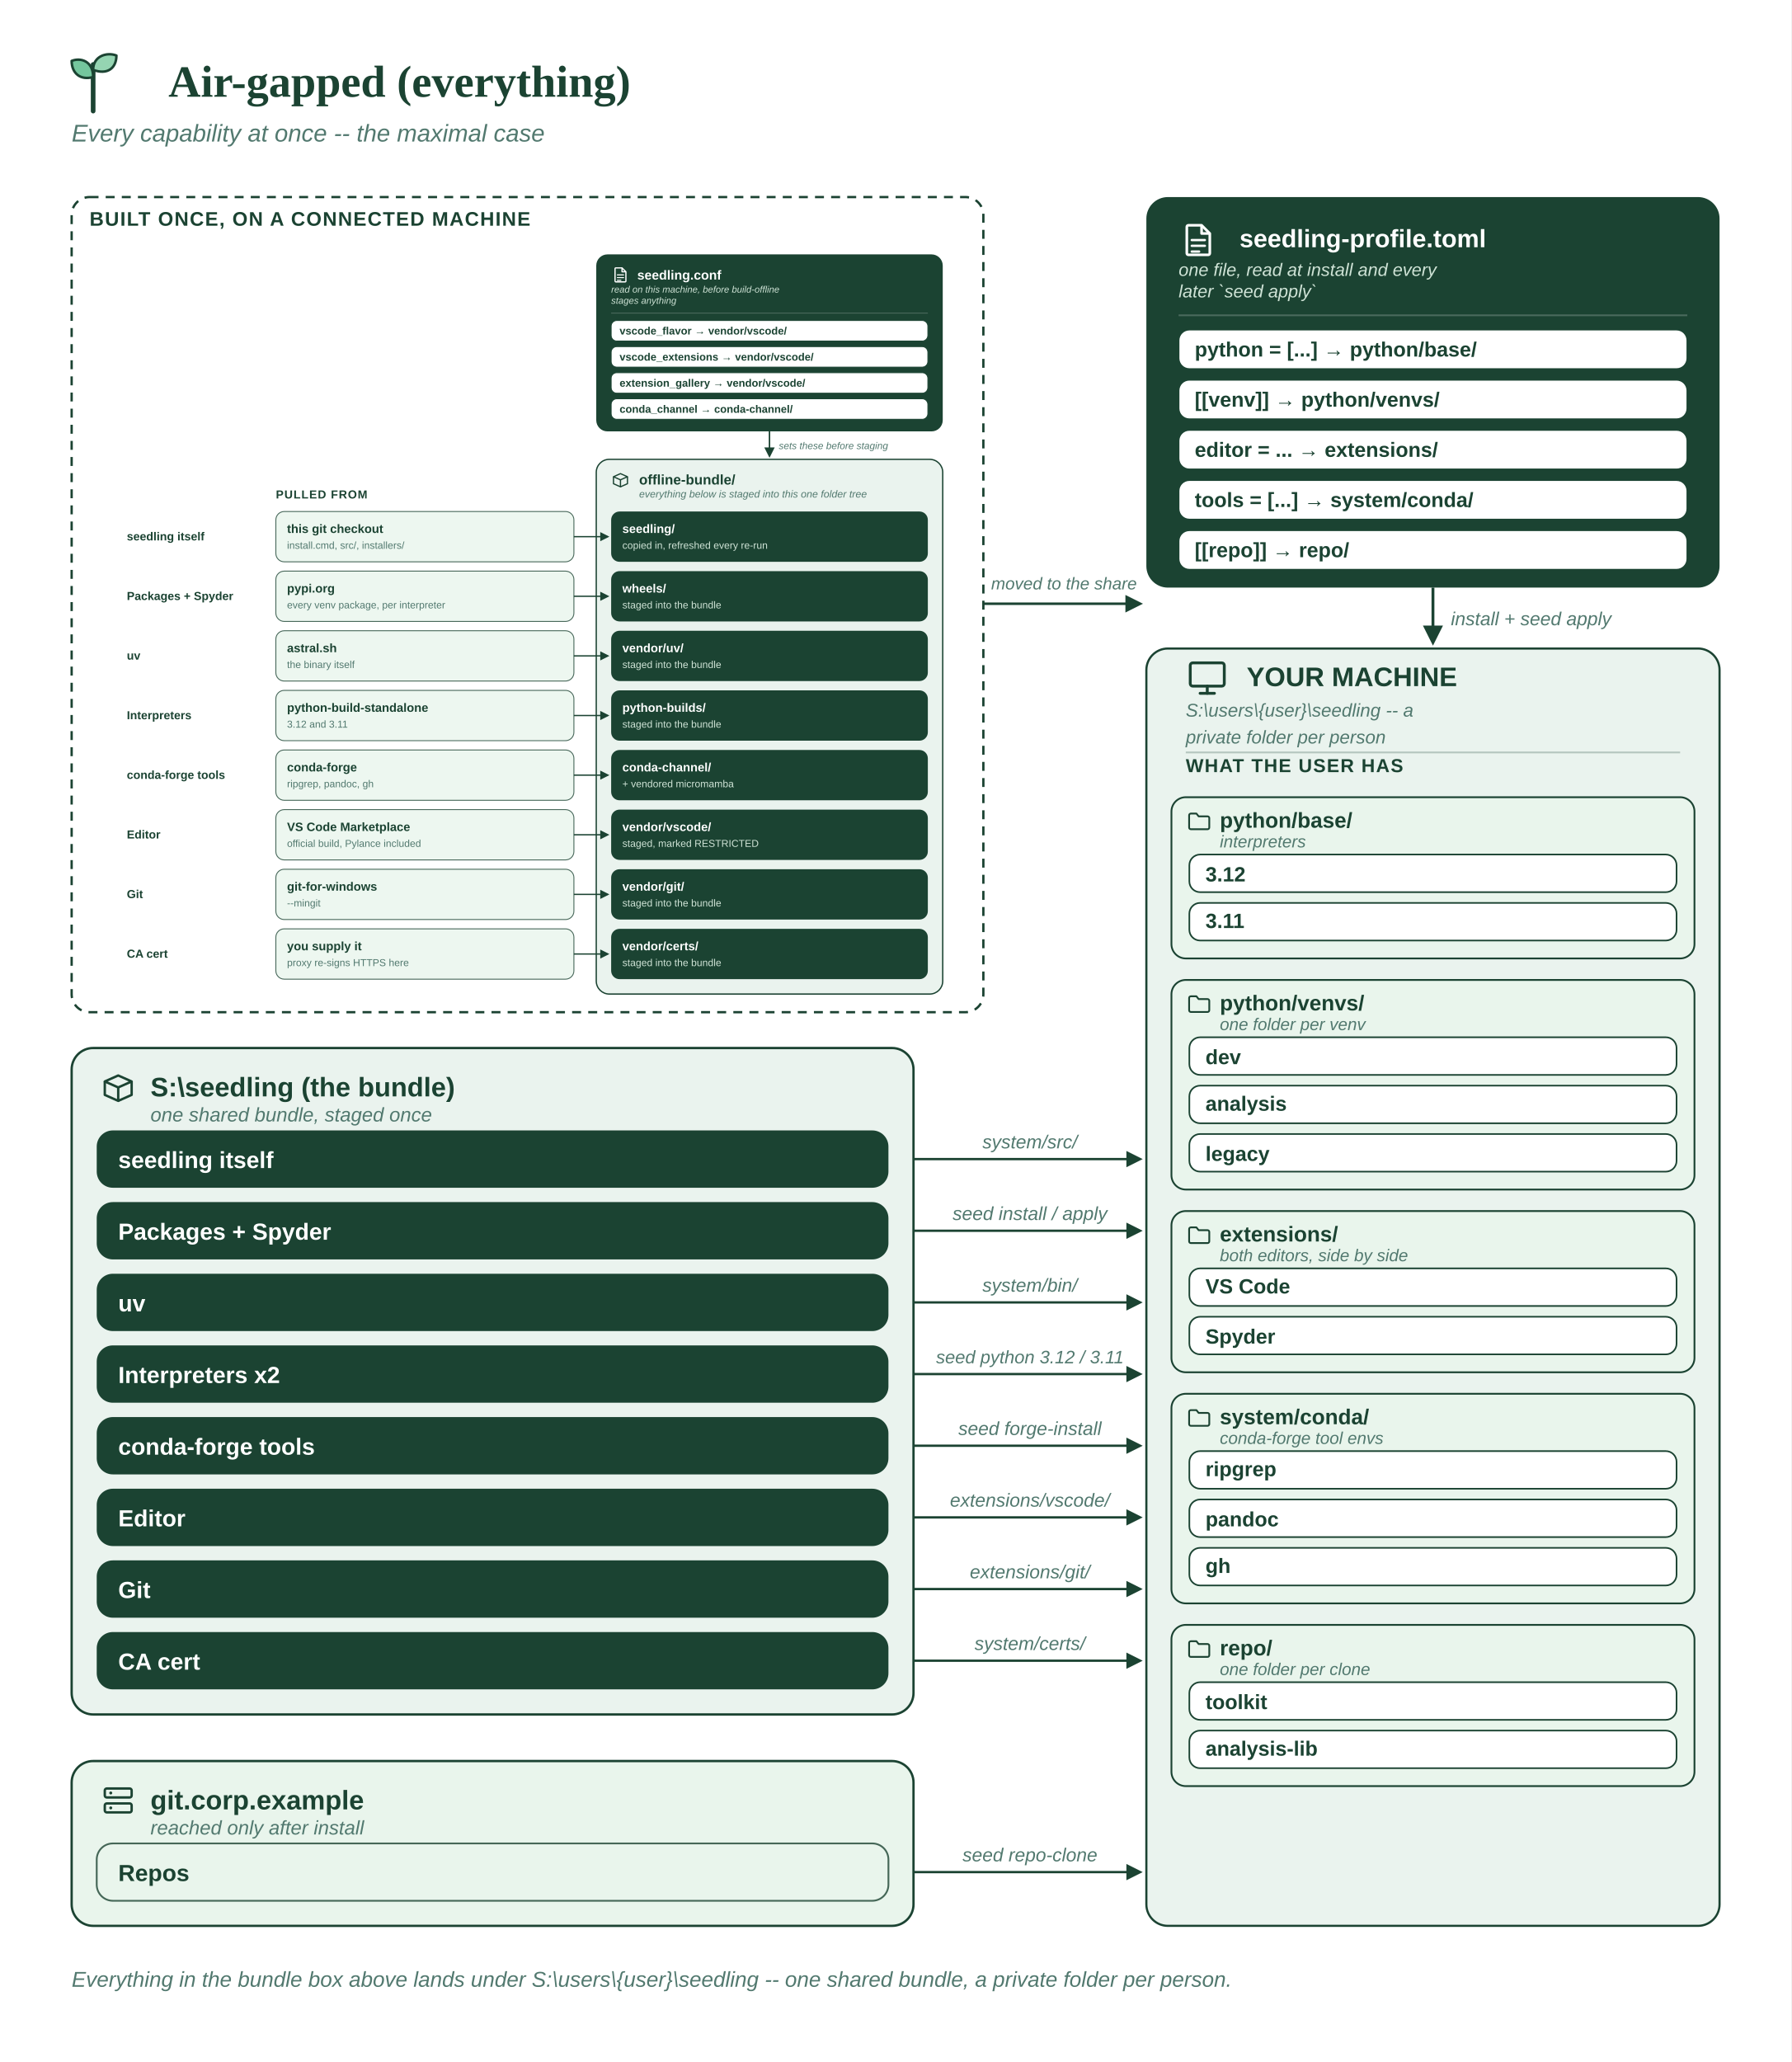
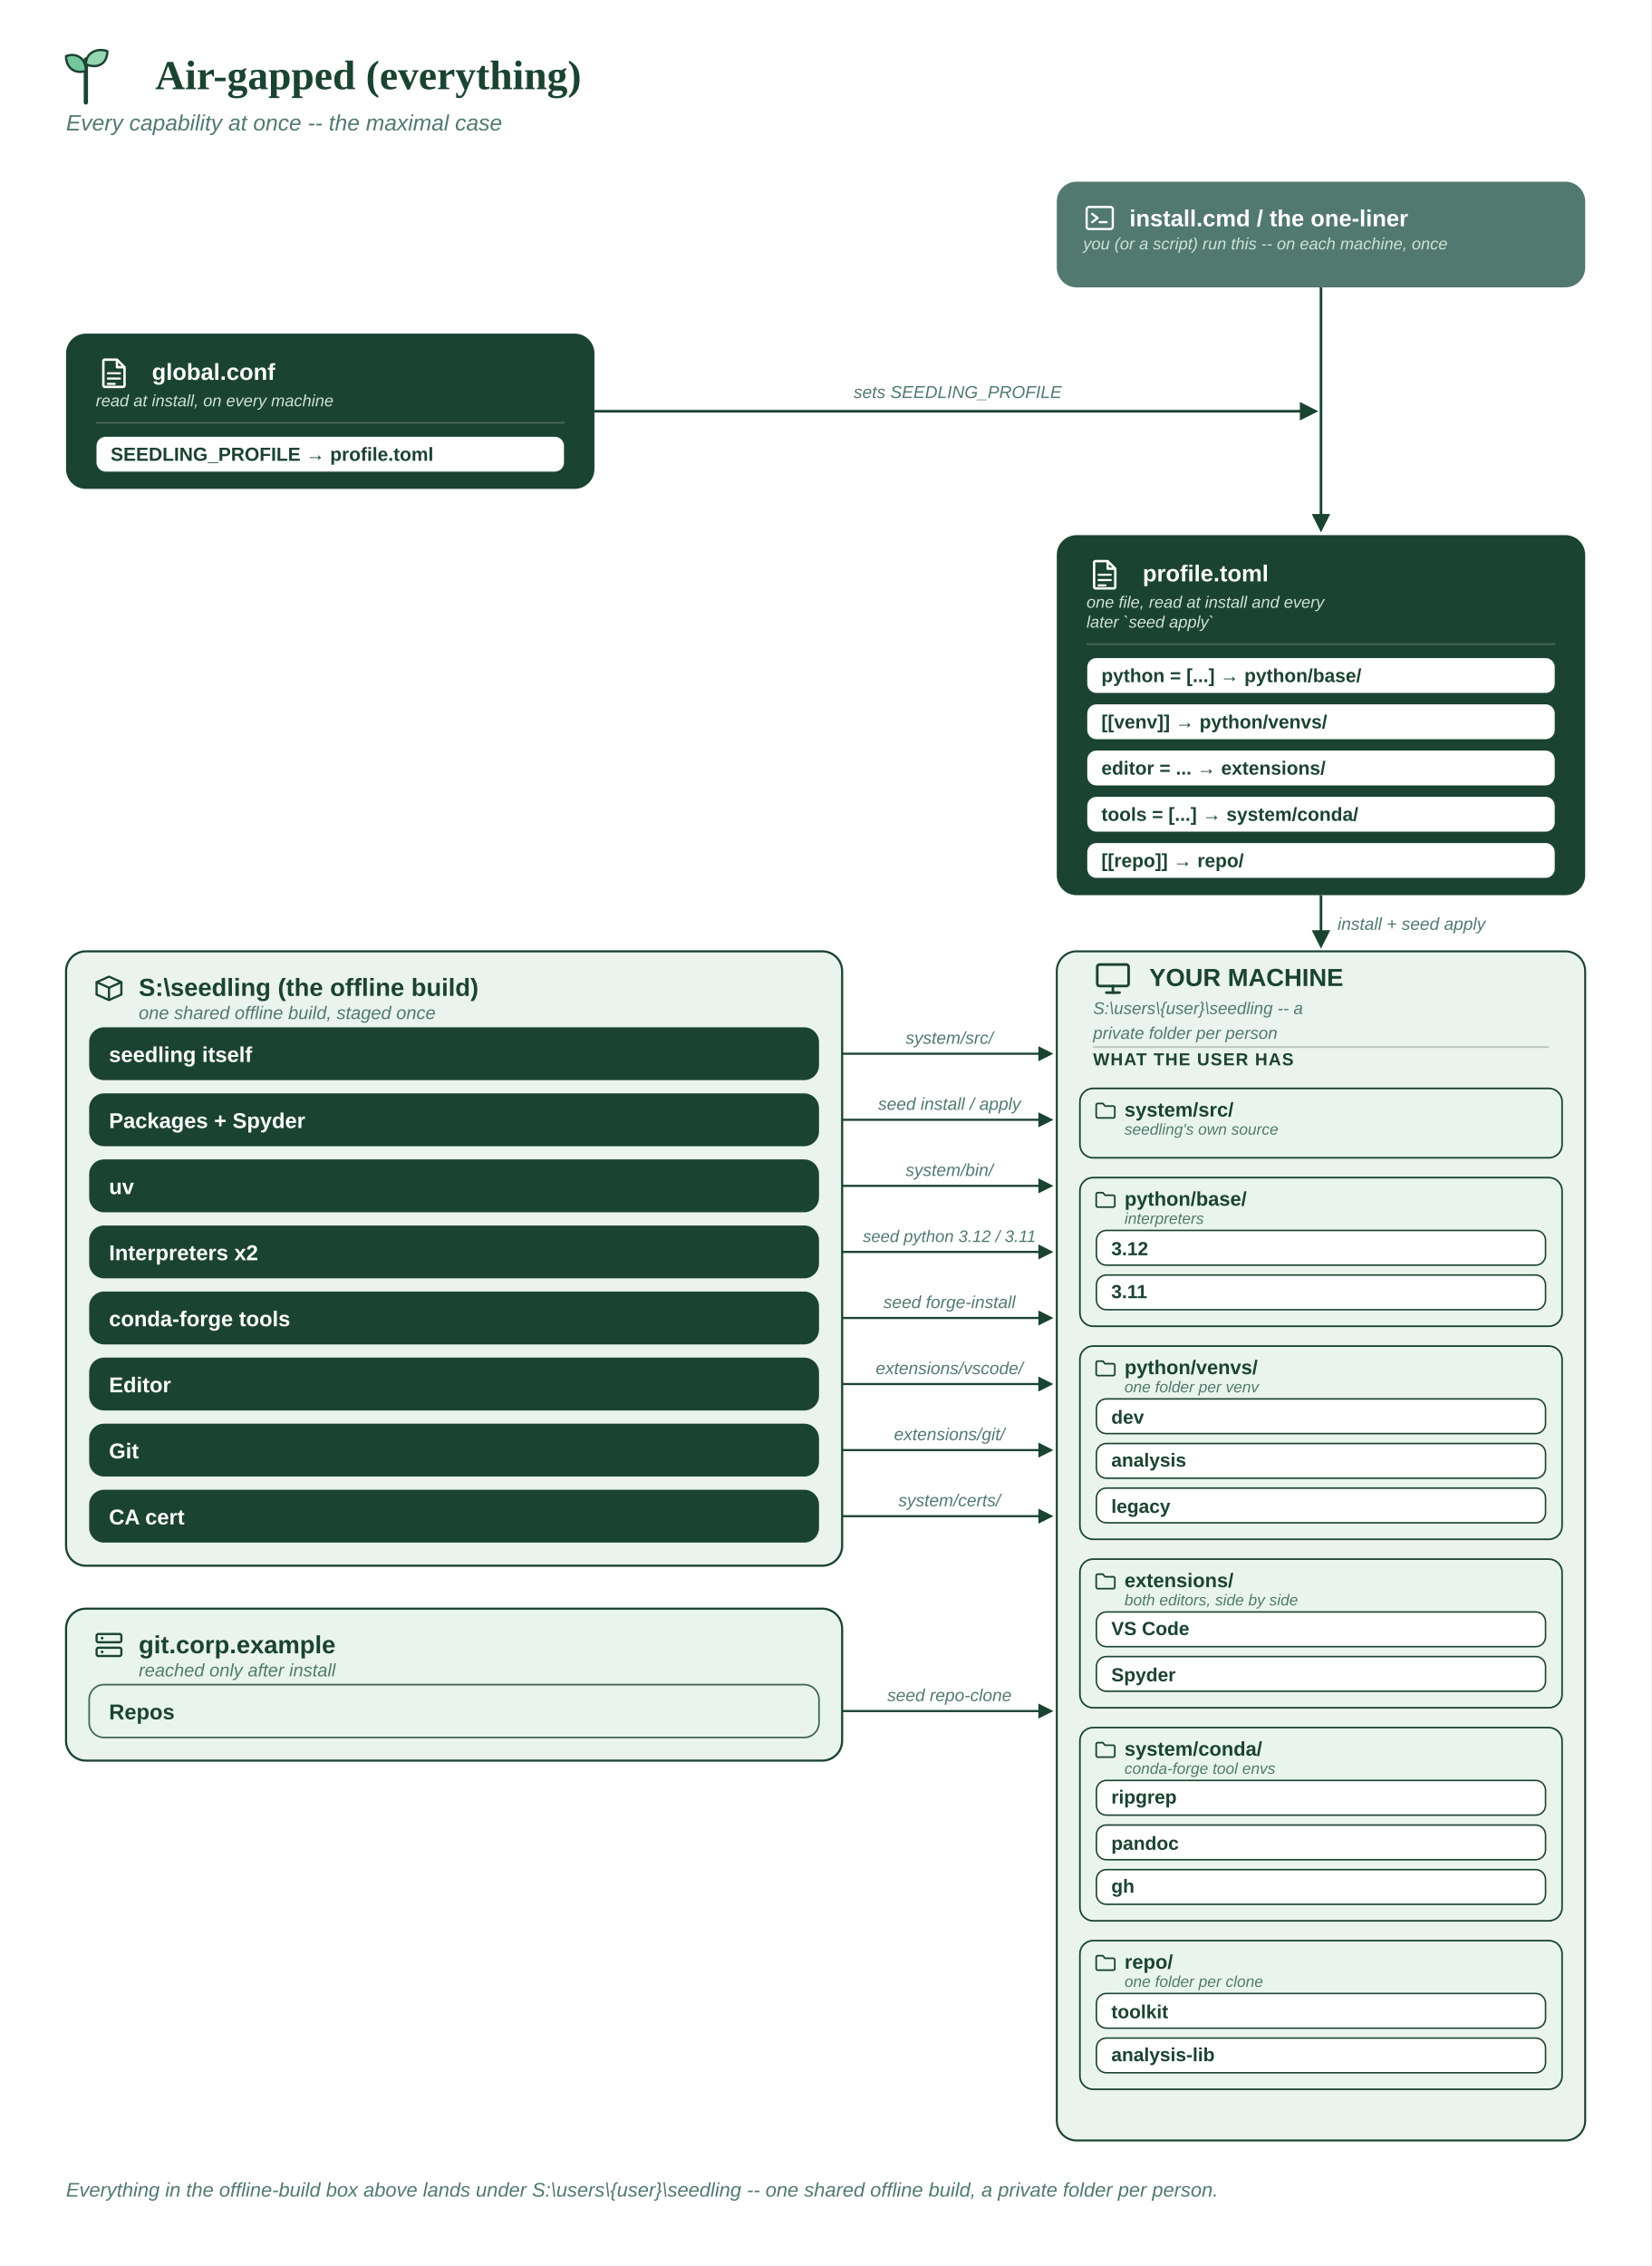
- <svg xmlns="http://www.w3.org/2000/svg" viewBox="0 0 1000 1151" font-family="Arial, Helvetica, sans-serif">
+ <svg xmlns="http://www.w3.org/2000/svg" viewBox="0 0 1000 1372" font-family="Arial, Helvetica, sans-serif">
  <defs>
    <defs>
      <style>
      .head  { font-family: Georgia, 'Times New Roman', serif; }
      .body  { font-family: Arial, Helvetica, sans-serif; }
      .fg    { fill: #1B4332; }
      .fw    { fill: #FFFFFF; }
      .fmute { fill: #52796F; }
    </style>
      <marker id="arrow" markerWidth="7" markerHeight="7" refX="5.5" refY="3.5" orient="auto">
        <path d="M0,0 L7,3.5 L0,7 Z" fill="#1B4332" />
      </marker>
      <symbol id="ic-cloud" viewBox="0 0 24 24">
        <path d="M6.5 18 C3.5 18 2 15.8 2 13.8 C2 11.6 3.8 10 5.8 10.1 C6.4 7.6 8.7 6 11.2 6.3 C13.6 6.6 15.4 8.6 15.5 11 C17.9 11.1 20 13 20 15.3 C20 17.4 18.2 18 17 18 Z" fill="none" stroke="currentColor" stroke-width="1.6" stroke-linejoin="round" />
      </symbol>
      <symbol id="ic-box" viewBox="0 0 24 24">
        <path d="M3 8 L12 4 L21 8 L12 12 Z" fill="none" stroke="currentColor" stroke-width="1.6" stroke-linejoin="round" />
        <path d="M3 8 V17 L12 21 V12" fill="none" stroke="currentColor" stroke-width="1.6" stroke-linejoin="round" />
        <path d="M21 8 V17 L12 21" fill="none" stroke="currentColor" stroke-width="1.6" stroke-linejoin="round" />
      </symbol>
      <symbol id="ic-server" viewBox="0 0 24 24">
        <rect x="3" y="4" width="18" height="6" rx="1.3" fill="none" stroke="currentColor" stroke-width="1.6" />
        <rect x="3" y="14" width="18" height="6" rx="1.3" fill="none" stroke="currentColor" stroke-width="1.6" />
        <circle cx="7" cy="7" r="1" fill="currentColor" />
        <circle cx="7" cy="17" r="1" fill="currentColor" />
      </symbol>
      <symbol id="ic-monitor" viewBox="0 0 24 24">
        <rect x="2.5" y="4" width="19" height="13" rx="1.4" fill="none" stroke="currentColor" stroke-width="1.6" />
        <line x1="8" y1="21" x2="16" y2="21" stroke="currentColor" stroke-width="1.6" stroke-linecap="round" />
        <line x1="12" y1="17" x2="12" y2="21" stroke="currentColor" stroke-width="1.6" stroke-linecap="round" />
      </symbol>
      <symbol id="ic-folder" viewBox="0 0 24 24">
        <path d="M3 6.5 C3 5.7 3.7 5 4.5 5 H9.5 L11.5 7.5 H19.5 C20.3 7.5 21 8.2 21 9 V17.5 C21 18.3 20.3 19 19.5 19 H4.5 C3.7 19 3 18.3 3 17.5 Z" fill="none" stroke="currentColor" stroke-width="1.6" stroke-linejoin="round" />
      </symbol>
      <symbol id="ic-doc" viewBox="0 0 24 24">
        <path d="M6 3 H14 L19 8 V20 C19 20.6 18.6 21 18 21 H6 C5.4 21 5 20.6 5 20 V4 C5 3.4 5.4 3 6 3 Z" fill="none" stroke="currentColor" stroke-width="1.6" stroke-linejoin="round" />
        <path d="M14 3 V8 H19" fill="none" stroke="currentColor" stroke-width="1.6" stroke-linejoin="round" />
        <line x1="8" y1="12" x2="16" y2="12" stroke="currentColor" stroke-width="1.4" stroke-linecap="round" />
        <line x1="8" y1="15.5" x2="16" y2="15.5" stroke="currentColor" stroke-width="1.4" stroke-linecap="round" />
        <line x1="8" y1="19" x2="12.5" y2="19" stroke="currentColor" stroke-width="1.4" stroke-linecap="round" />
      </symbol>
+       <symbol id="ic-terminal" viewBox="0 0 24 24">
+         <rect x="2.5" y="4" width="19" height="16" rx="1.6" fill="none" stroke="currentColor" stroke-width="1.6" />
+         <path d="M6.5 9 L10.5 12 L6.5 15" fill="none" stroke="currentColor" stroke-width="1.6" stroke-linecap="round" stroke-linejoin="round" />
+         <line x1="12" y1="15" x2="17" y2="15" stroke="currentColor" stroke-width="1.6" stroke-linecap="round" />
+       </symbol>
    </defs>
  </defs>
-   <rect x="0" y="0" width="1000" height="1151" fill="#FFFFFF" />
+   <rect x="0" y="0" width="1000" height="1372" fill="#FFFFFF" />
  <g transform="translate(40,20)">
    <path d="M12 42 V16" stroke="#1B4332" stroke-width="2.6" stroke-linecap="round" fill="none" />
    <path d="M12 23 C12 14 5 12 0 14 C0 21 5 25 12 23 Z" fill="#74C69D" stroke="#1B4332" stroke-width="1.4" stroke-linejoin="round" />
    <path d="M12 19 C12 11 20 9 25 11 C25 18 20 22 12 19 Z" fill="#95D5B2" stroke="#1B4332" stroke-width="1.4" stroke-linejoin="round" />
  </g>
  <text x="94" y="54" class="head fg" font-size="25" font-weight="700">Air-gapped (everything)</text>
  <text x="40" y="79" class="body fmute" font-size="13.5" font-style="italic">Every capability at once -- the maximal case</text>
-   <rect x="40" y="110" width="509" height="455" rx="10" fill="none" stroke="#1B4332" stroke-width="1.3" stroke-dasharray="5 4" />
-   <text x="50" y="126" class="body fg" font-size="11" font-weight="700" letter-spacing="0.6">BUILT ONCE, ON A CONNECTED MACHINE</text>
-   <g transform="translate(50.0,142.0) scale(0.52)">
-     <rect x="544" y="0" width="372" height="190" rx="12" fill="#1B4332" />
-     <use href="#ic-doc" x="560" y="12" width="20" height="20" color="#FFFFFF" />
-     <text x="588" y="27" class="body fw" font-size="14" font-weight="700">seedling.conf</text>
-     <text x="560" y="41" class="body" fill="#CFE3D6" font-size="10" font-style="italic">read on this machine, before build-offline</text>
-     <text x="560" y="53" class="body" fill="#CFE3D6" font-size="10" font-style="italic">stages anything</text>
-     <line x1="560" y1="63" x2="900" y2="63" stroke="#FFFFFF" stroke-width="1" opacity="0.2" />
-     <rect x="560" y="71" width="340" height="22" rx="6" fill="#FFFFFF" stroke="#1B4332" stroke-width="0.9" />
-     <text x="569" y="86" class="body fg" font-size="11.5" font-weight="600">vscode_flavor  →  vendor/vscode/</text>
-     <rect x="560" y="99" width="340" height="22" rx="6" fill="#FFFFFF" stroke="#1B4332" stroke-width="0.9" />
-     <text x="569" y="114" class="body fg" font-size="11.5" font-weight="600">vscode_extensions  →  vendor/vscode/</text>
-     <rect x="560" y="127" width="340" height="22" rx="6" fill="#FFFFFF" stroke="#1B4332" stroke-width="0.9" />
-     <text x="569" y="142" class="body fg" font-size="11.5" font-weight="600">extension_gallery  →  vendor/vscode/</text>
-     <rect x="560" y="155" width="340" height="22" rx="6" fill="#FFFFFF" stroke="#1B4332" stroke-width="0.9" />
-     <text x="569" y="170" class="body fg" font-size="11.5" font-weight="600">conda_channel  →  conda-channel/</text>
-     <line x1="730" y1="190" x2="730" y2="216" stroke="#1B4332" stroke-width="1.6" marker-end="url(#arrow)" />
-     <text x="740" y="209" class="body fmute" font-size="10.5" font-style="italic">sets these before staging</text>
-     <text x="200" y="262" class="body fg" font-size="12.5" font-weight="700" letter-spacing="0.8">PULLED FROM</text>
-     <rect x="544" y="220" width="372" height="574" rx="14" fill="#EAF3EE" stroke="#1B4332" stroke-width="1.4" />
-     <use href="#ic-box" x="560" y="232" width="20" height="20" color="#1B4332" />
-     <text x="590" y="247" class="body fg" font-size="15" font-weight="700">offline-bundle/</text>
-     <text x="590" y="261" class="body fmute" font-size="11" font-style="italic">everything below is staged into this one folder tree</text>
-     <text x="40" y="307" class="body fg" font-size="12.5" font-weight="700">seedling itself</text>
-     <rect x="200" y="276" width="320" height="54" rx="9" fill="#E9F5EC" stroke="#1B4332" stroke-width="1" opacity="0.8" />
-     <text x="212" y="299" class="body fg" font-size="13.0" font-weight="700">this git checkout</text>
-     <text x="212" y="316" class="body" fill="#52796F" font-size="10.8">install.cmd, src/, installers/</text>
-     <rect x="560" y="276" width="340" height="54" rx="9" fill="#1B4332" />
-     <text x="572" y="299" class="body fw" font-size="13.0" font-weight="700">seedling/</text>
-     <text x="572" y="316" class="body" fill="#CFE3D6" font-size="10.8">copied in, refreshed every re-run</text>
-     <line x1="520" y1="303" x2="556" y2="303" stroke="#1B4332" stroke-width="1.4" marker-end="url(#arrow)" />
-     <text x="40" y="371" class="body fg" font-size="12.5" font-weight="700">Packages + Spyder</text>
-     <rect x="200" y="340" width="320" height="54" rx="9" fill="#E9F5EC" stroke="#1B4332" stroke-width="1" opacity="0.8" />
-     <text x="212" y="363" class="body fg" font-size="13.0" font-weight="700">pypi.org</text>
-     <text x="212" y="380" class="body" fill="#52796F" font-size="10.8">every venv package, per interpreter</text>
-     <rect x="560" y="340" width="340" height="54" rx="9" fill="#1B4332" />
-     <text x="572" y="363" class="body fw" font-size="13.0" font-weight="700">wheels/</text>
-     <text x="572" y="380" class="body" fill="#CFE3D6" font-size="10.8">staged into the bundle</text>
-     <line x1="520" y1="367" x2="556" y2="367" stroke="#1B4332" stroke-width="1.4" marker-end="url(#arrow)" />
-     <text x="40" y="435" class="body fg" font-size="12.5" font-weight="700">uv</text>
-     <rect x="200" y="404" width="320" height="54" rx="9" fill="#E9F5EC" stroke="#1B4332" stroke-width="1" opacity="0.8" />
-     <text x="212" y="427" class="body fg" font-size="13.0" font-weight="700">astral.sh</text>
-     <text x="212" y="444" class="body" fill="#52796F" font-size="10.8">the binary itself</text>
-     <rect x="560" y="404" width="340" height="54" rx="9" fill="#1B4332" />
-     <text x="572" y="427" class="body fw" font-size="13.0" font-weight="700">vendor/uv/</text>
-     <text x="572" y="444" class="body" fill="#CFE3D6" font-size="10.8">staged into the bundle</text>
-     <line x1="520" y1="431" x2="556" y2="431" stroke="#1B4332" stroke-width="1.4" marker-end="url(#arrow)" />
-     <text x="40" y="499" class="body fg" font-size="12.5" font-weight="700">Interpreters</text>
-     <rect x="200" y="468" width="320" height="54" rx="9" fill="#E9F5EC" stroke="#1B4332" stroke-width="1" opacity="0.8" />
-     <text x="212" y="491" class="body fg" font-size="13.0" font-weight="700">python-build-standalone</text>
-     <text x="212" y="508" class="body" fill="#52796F" font-size="10.8">3.12 and 3.11</text>
-     <rect x="560" y="468" width="340" height="54" rx="9" fill="#1B4332" />
-     <text x="572" y="491" class="body fw" font-size="13.0" font-weight="700">python-builds/</text>
-     <text x="572" y="508" class="body" fill="#CFE3D6" font-size="10.8">staged into the bundle</text>
-     <line x1="520" y1="495" x2="556" y2="495" stroke="#1B4332" stroke-width="1.4" marker-end="url(#arrow)" />
-     <text x="40" y="563" class="body fg" font-size="12.5" font-weight="700">conda-forge tools</text>
-     <rect x="200" y="532" width="320" height="54" rx="9" fill="#E9F5EC" stroke="#1B4332" stroke-width="1" opacity="0.8" />
-     <text x="212" y="555" class="body fg" font-size="13.0" font-weight="700">conda-forge</text>
-     <text x="212" y="572" class="body" fill="#52796F" font-size="10.8">ripgrep, pandoc, gh</text>
-     <rect x="560" y="532" width="340" height="54" rx="9" fill="#1B4332" />
-     <text x="572" y="555" class="body fw" font-size="13.0" font-weight="700">conda-channel/</text>
-     <text x="572" y="572" class="body" fill="#CFE3D6" font-size="10.8">+ vendored micromamba</text>
-     <line x1="520" y1="559" x2="556" y2="559" stroke="#1B4332" stroke-width="1.4" marker-end="url(#arrow)" />
-     <text x="40" y="627" class="body fg" font-size="12.5" font-weight="700">Editor</text>
-     <rect x="200" y="596" width="320" height="54" rx="9" fill="#E9F5EC" stroke="#1B4332" stroke-width="1" opacity="0.8" />
-     <text x="212" y="619" class="body fg" font-size="13.0" font-weight="700">VS Code Marketplace</text>
-     <text x="212" y="636" class="body" fill="#52796F" font-size="10.8">official build, Pylance included</text>
-     <rect x="560" y="596" width="340" height="54" rx="9" fill="#1B4332" />
-     <text x="572" y="619" class="body fw" font-size="13.0" font-weight="700">vendor/vscode/</text>
-     <text x="572" y="636" class="body" fill="#CFE3D6" font-size="10.8">staged, marked RESTRICTED</text>
-     <line x1="520" y1="623" x2="556" y2="623" stroke="#1B4332" stroke-width="1.4" marker-end="url(#arrow)" />
-     <text x="40" y="691" class="body fg" font-size="12.5" font-weight="700">Git</text>
-     <rect x="200" y="660" width="320" height="54" rx="9" fill="#E9F5EC" stroke="#1B4332" stroke-width="1" opacity="0.8" />
-     <text x="212" y="683" class="body fg" font-size="13.0" font-weight="700">git-for-windows</text>
-     <text x="212" y="700" class="body" fill="#52796F" font-size="10.8">--mingit</text>
-     <rect x="560" y="660" width="340" height="54" rx="9" fill="#1B4332" />
-     <text x="572" y="683" class="body fw" font-size="13.0" font-weight="700">vendor/git/</text>
-     <text x="572" y="700" class="body" fill="#CFE3D6" font-size="10.8">staged into the bundle</text>
-     <line x1="520" y1="687" x2="556" y2="687" stroke="#1B4332" stroke-width="1.4" marker-end="url(#arrow)" />
-     <text x="40" y="755" class="body fg" font-size="12.5" font-weight="700">CA cert</text>
-     <rect x="200" y="724" width="320" height="54" rx="9" fill="#E9F5EC" stroke="#1B4332" stroke-width="1" opacity="0.8" />
-     <text x="212" y="747" class="body fg" font-size="13.0" font-weight="700">you supply it</text>
-     <text x="212" y="764" class="body" fill="#52796F" font-size="10.8">proxy re-signs HTTPS here</text>
-     <rect x="560" y="724" width="340" height="54" rx="9" fill="#1B4332" />
-     <text x="572" y="747" class="body fw" font-size="13.0" font-weight="700">vendor/certs/</text>
-     <text x="572" y="764" class="body" fill="#CFE3D6" font-size="10.8">staged into the bundle</text>
-     <line x1="520" y1="751" x2="556" y2="751" stroke="#1B4332" stroke-width="1.4" marker-end="url(#arrow)" />
-   </g>
-   <line x1="549" y1="337" x2="636" y2="337" stroke="#1B4332" stroke-width="1.4" marker-end="url(#arrow)" />
-   <text x="594" y="329" text-anchor="middle" class="body fmute" font-size="9.5" font-style="italic">moved to the share</text>
-   <rect x="640" y="110" width="320" height="218" rx="12" fill="#1B4332" />
-   <use href="#ic-doc" x="658" y="123" width="22" height="22" color="#FFFFFF" />
-   <text x="692" y="138" class="body fw" font-size="14.0" font-weight="700">seedling-profile.toml</text>
-   <text x="658" y="154" class="body" fill="#CFE3D6" font-size="10" font-style="italic">one file, read at install and every</text>
-   <text x="658" y="166" class="body" fill="#CFE3D6" font-size="10" font-style="italic">later `seed apply`</text>
-   <line x1="658" y1="176" x2="942" y2="176" stroke="#FFFFFF" stroke-width="1" opacity="0.2" />
-   <rect x="658" y="184" width="284" height="22" rx="6" fill="#FFFFFF" stroke="#1B4332" stroke-width="0.9" />
-   <text x="667" y="199" class="body fg" font-size="11.5" font-weight="600">python = [...]  →  python/base/</text>
-   <rect x="658" y="212" width="284" height="22" rx="6" fill="#FFFFFF" stroke="#1B4332" stroke-width="0.9" />
-   <text x="667" y="227" class="body fg" font-size="11.5" font-weight="600">[[venv]]  →  python/venvs/</text>
-   <rect x="658" y="240" width="284" height="22" rx="6" fill="#FFFFFF" stroke="#1B4332" stroke-width="0.9" />
-   <text x="667" y="255" class="body fg" font-size="11.5" font-weight="600">editor = ...  →  extensions/</text>
-   <rect x="658" y="268" width="284" height="22" rx="6" fill="#FFFFFF" stroke="#1B4332" stroke-width="0.9" />
-   <text x="667" y="283" class="body fg" font-size="11.5" font-weight="600">tools = [...]  →  system/conda/</text>
-   <rect x="658" y="296" width="284" height="22" rx="6" fill="#FFFFFF" stroke="#1B4332" stroke-width="0.9" />
-   <text x="667" y="311" class="body fg" font-size="11.5" font-weight="600">[[repo]]  →  repo/</text>
-   <line x1="800" y1="328" x2="800" y2="358" stroke="#1B4332" stroke-width="1.6" marker-end="url(#arrow)" />
-   <text x="810" y="349" class="body fmute" font-size="10.5" font-style="italic">install + seed apply</text>
-   <rect x="640" y="362" width="320" height="713" rx="12" fill="#EAF3EE" stroke="#1B4332" stroke-width="1.2" />
-   <use href="#ic-monitor" x="662" y="366" width="24" height="24" color="#1B4332" />
-   <text x="696" y="383" class="body fg" font-size="15" font-weight="700">YOUR MACHINE</text>
-   <text x="662" y="400" class="body fmute" font-size="10.3" font-style="italic">S:\users\{user}\seedling -- a</text>
-   <text x="662" y="415" class="body fmute" font-size="10.3" font-style="italic">private folder per person</text>
-   <line x1="662" y1="420" x2="938" y2="420" stroke="#1B4332" stroke-width="1" opacity="0.25" />
-   <text x="662" y="431" class="body fg" font-size="10.5" font-weight="700" letter-spacing="0.6">WHAT THE USER HAS</text>
-   <rect x="654" y="445" width="292" height="90" rx="8" fill="#E9F5EC" stroke="#1B4332" stroke-width="1" />
-   <use href="#ic-folder" x="662" y="451" width="15" height="15" color="#1B4332" />
-   <text x="681" y="462" class="body fg" font-size="12.0" font-weight="700">python/base/</text>
-   <text x="681" y="473" class="body fmute" font-size="9.5" font-style="italic">interpreters</text>
-   <rect x="664" y="477" width="272" height="21" rx="6" fill="#FFFFFF" stroke="#1B4332" stroke-width="0.9" />
-   <text x="673" y="492" class="body fg" font-size="11.5" font-weight="600">3.12</text>
-   <rect x="664" y="504" width="272" height="21" rx="6" fill="#FFFFFF" stroke="#1B4332" stroke-width="0.9" />
-   <text x="673" y="518" class="body fg" font-size="11.5" font-weight="600">3.11</text>
-   <rect x="654" y="547" width="292" height="117" rx="8" fill="#E9F5EC" stroke="#1B4332" stroke-width="1" />
-   <use href="#ic-folder" x="662" y="553" width="15" height="15" color="#1B4332" />
-   <text x="681" y="564" class="body fg" font-size="12.0" font-weight="700">python/venvs/</text>
-   <text x="681" y="575" class="body fmute" font-size="9.5" font-style="italic">one folder per venv</text>
-   <rect x="664" y="579" width="272" height="21" rx="6" fill="#FFFFFF" stroke="#1B4332" stroke-width="0.9" />
-   <text x="673" y="594" class="body fg" font-size="11.5" font-weight="600">dev</text>
-   <rect x="664" y="606" width="272" height="21" rx="6" fill="#FFFFFF" stroke="#1B4332" stroke-width="0.9" />
-   <text x="673" y="620" class="body fg" font-size="11.5" font-weight="600">analysis</text>
-   <rect x="664" y="633" width="272" height="21" rx="6" fill="#FFFFFF" stroke="#1B4332" stroke-width="0.9" />
-   <text x="673" y="648" class="body fg" font-size="11.5" font-weight="600">legacy</text>
-   <rect x="654" y="676" width="292" height="90" rx="8" fill="#E9F5EC" stroke="#1B4332" stroke-width="1" />
-   <use href="#ic-folder" x="662" y="682" width="15" height="15" color="#1B4332" />
-   <text x="681" y="693" class="body fg" font-size="12.0" font-weight="700">extensions/</text>
-   <text x="681" y="704" class="body fmute" font-size="9.5" font-style="italic">both editors, side by side</text>
-   <rect x="664" y="708" width="272" height="21" rx="6" fill="#FFFFFF" stroke="#1B4332" stroke-width="0.9" />
-   <text x="673" y="722" class="body fg" font-size="11.5" font-weight="600">VS Code</text>
-   <rect x="664" y="735" width="272" height="21" rx="6" fill="#FFFFFF" stroke="#1B4332" stroke-width="0.9" />
-   <text x="673" y="750" class="body fg" font-size="11.5" font-weight="600">Spyder</text>
-   <rect x="654" y="778" width="292" height="117" rx="8" fill="#E9F5EC" stroke="#1B4332" stroke-width="1" />
-   <use href="#ic-folder" x="662" y="784" width="15" height="15" color="#1B4332" />
-   <text x="681" y="795" class="body fg" font-size="12.0" font-weight="700">system/conda/</text>
-   <text x="681" y="806" class="body fmute" font-size="9.5" font-style="italic">conda-forge tool envs</text>
-   <rect x="664" y="810" width="272" height="21" rx="6" fill="#FFFFFF" stroke="#1B4332" stroke-width="0.9" />
-   <text x="673" y="824" class="body fg" font-size="11.5" font-weight="600">ripgrep</text>
-   <rect x="664" y="837" width="272" height="21" rx="6" fill="#FFFFFF" stroke="#1B4332" stroke-width="0.9" />
-   <text x="673" y="852" class="body fg" font-size="11.5" font-weight="600">pandoc</text>
-   <rect x="664" y="864" width="272" height="21" rx="6" fill="#FFFFFF" stroke="#1B4332" stroke-width="0.9" />
-   <text x="673" y="878" class="body fg" font-size="11.5" font-weight="600">gh</text>
-   <rect x="654" y="907" width="292" height="90" rx="8" fill="#E9F5EC" stroke="#1B4332" stroke-width="1" />
-   <use href="#ic-folder" x="662" y="913" width="15" height="15" color="#1B4332" />
-   <text x="681" y="924" class="body fg" font-size="12.0" font-weight="700">repo/</text>
-   <text x="681" y="935" class="body fmute" font-size="9.5" font-style="italic">one folder per clone</text>
-   <rect x="664" y="939" width="272" height="21" rx="6" fill="#FFFFFF" stroke="#1B4332" stroke-width="0.9" />
-   <text x="673" y="954" class="body fg" font-size="11.5" font-weight="600">toolkit</text>
-   <rect x="664" y="966" width="272" height="21" rx="6" fill="#FFFFFF" stroke="#1B4332" stroke-width="0.9" />
-   <text x="673" y="980" class="body fg" font-size="11.5" font-weight="600">analysis-lib</text>
-   <rect x="40" y="585" width="470" height="372" rx="12" fill="#EAF3EE" stroke="#1B4332" stroke-width="1.3" />
-   <use href="#ic-box" x="56" y="597" width="20" height="20" color="#1B4332" />
-   <text x="84" y="612" class="body fg" font-size="15.0" font-weight="700">S:\seedling (the bundle)</text>
-   <text x="84" y="626" class="body fmute" font-size="11.0" font-style="italic">one shared bundle, staged once</text>
-   <rect x="54" y="631" width="442" height="32" rx="9" fill="#1B4332" />
-   <text x="66" y="652" class="body fw" font-size="13.0" font-weight="700">seedling itself</text>
-   <line x1="510" y1="647" x2="636" y2="647" stroke="#1B4332" stroke-width="1.3" marker-end="url(#arrow)" />
-   <text x="575" y="641" text-anchor="middle" class="body fmute" font-size="10.5" font-style="italic">system/src/</text>
-   <rect x="54" y="671" width="442" height="32" rx="9" fill="#1B4332" />
-   <text x="66" y="692" class="body fw" font-size="13.0" font-weight="700">Packages + Spyder</text>
-   <line x1="510" y1="687" x2="636" y2="687" stroke="#1B4332" stroke-width="1.3" marker-end="url(#arrow)" />
-   <text x="575" y="681" text-anchor="middle" class="body fmute" font-size="10.5" font-style="italic">seed install / apply</text>
-   <rect x="54" y="711" width="442" height="32" rx="9" fill="#1B4332" />
-   <text x="66" y="732" class="body fw" font-size="13.0" font-weight="700">uv</text>
-   <line x1="510" y1="727" x2="636" y2="727" stroke="#1B4332" stroke-width="1.3" marker-end="url(#arrow)" />
-   <text x="575" y="721" text-anchor="middle" class="body fmute" font-size="10.5" font-style="italic">system/bin/</text>
-   <rect x="54" y="751" width="442" height="32" rx="9" fill="#1B4332" />
-   <text x="66" y="772" class="body fw" font-size="13.0" font-weight="700">Interpreters x2</text>
-   <line x1="510" y1="767" x2="636" y2="767" stroke="#1B4332" stroke-width="1.3" marker-end="url(#arrow)" />
-   <text x="575" y="761" text-anchor="middle" class="body fmute" font-size="10.1" font-style="italic">seed python 3.12 / 3.11</text>
-   <rect x="54" y="791" width="442" height="32" rx="9" fill="#1B4332" />
-   <text x="66" y="812" class="body fw" font-size="13.0" font-weight="700">conda-forge tools</text>
-   <line x1="510" y1="807" x2="636" y2="807" stroke="#1B4332" stroke-width="1.3" marker-end="url(#arrow)" />
-   <text x="575" y="801" text-anchor="middle" class="body fmute" font-size="10.5" font-style="italic">seed forge-install</text>
-   <rect x="54" y="831" width="442" height="32" rx="9" fill="#1B4332" />
-   <text x="66" y="852" class="body fw" font-size="13.0" font-weight="700">Editor</text>
-   <line x1="510" y1="847" x2="636" y2="847" stroke="#1B4332" stroke-width="1.3" marker-end="url(#arrow)" />
-   <text x="575" y="841" text-anchor="middle" class="body fmute" font-size="10.5" font-style="italic">extensions/vscode/</text>
-   <rect x="54" y="871" width="442" height="32" rx="9" fill="#1B4332" />
-   <text x="66" y="892" class="body fw" font-size="13.0" font-weight="700">Git</text>
-   <line x1="510" y1="887" x2="636" y2="887" stroke="#1B4332" stroke-width="1.3" marker-end="url(#arrow)" />
-   <text x="575" y="881" text-anchor="middle" class="body fmute" font-size="10.5" font-style="italic">extensions/git/</text>
-   <rect x="54" y="911" width="442" height="32" rx="9" fill="#1B4332" />
-   <text x="66" y="932" class="body fw" font-size="13.0" font-weight="700">CA cert</text>
-   <line x1="510" y1="927" x2="636" y2="927" stroke="#1B4332" stroke-width="1.3" marker-end="url(#arrow)" />
-   <text x="575" y="921" text-anchor="middle" class="body fmute" font-size="10.5" font-style="italic">system/certs/</text>
-   <rect x="40" y="983" width="470" height="92" rx="12" fill="#E9F5EC" stroke="#1B4332" stroke-width="1.3" />
-   <use href="#ic-server" x="56" y="995" width="20" height="20" color="#1B4332" />
-   <text x="84" y="1010" class="body fg" font-size="15.0" font-weight="700">git.corp.example</text>
-   <text x="84" y="1024" class="body fmute" font-size="11.0" font-style="italic">reached only after install</text>
-   <rect x="54" y="1029" width="442" height="32" rx="9" fill="#E9F5EC" stroke="#1B4332" stroke-width="1" opacity="0.8" />
-   <text x="66" y="1050" class="body fg" font-size="13.0" font-weight="700">Repos</text>
-   <line x1="510" y1="1045" x2="636" y2="1045" stroke="#1B4332" stroke-width="1.3" marker-end="url(#arrow)" />
-   <text x="575" y="1039" text-anchor="middle" class="body fmute" font-size="10.5" font-style="italic">seed repo-clone</text>
-   <text x="40" y="1109" class="body fmute" font-size="12" font-style="italic">Everything in the bundle box above lands under S:\users\{user}\seedling -- one shared bundle, a private folder per person.</text>
+   <rect x="640" y="110" width="320" height="64" rx="12" fill="#52796F" />
+   <use href="#ic-terminal" x="656" y="122" width="20" height="20" color="#FFFFFF" />
+   <text x="684" y="137" class="body fw" font-size="14.0" font-weight="700">install.cmd  /  the one-liner</text>
+   <text x="656" y="151" class="body" fill="#CFE3D6" font-size="10" font-style="italic">you (or a script) run this -- on each machine, once</text>
+   <line x1="800" y1="174" x2="800" y2="320" stroke="#1B4332" stroke-width="1.6" marker-end="url(#arrow)" />
+   <rect x="40" y="202" width="320" height="94" rx="12" fill="#1B4332" />
+   <use href="#ic-doc" x="58" y="215" width="22" height="22" color="#FFFFFF" />
+   <text x="92" y="230" class="body fw" font-size="14" font-weight="700">global.conf</text>
+   <text x="58" y="246" class="body" fill="#CFE3D6" font-size="10" font-style="italic">read at install, on every machine</text>
+   <line x1="58" y1="256" x2="342" y2="256" stroke="#FFFFFF" stroke-width="1" opacity="0.2" />
+   <rect x="58" y="264" width="284" height="22" rx="6" fill="#FFFFFF" stroke="#1B4332" stroke-width="0.9" />
+   <text x="67" y="279" class="body fg" font-size="11.5" font-weight="600">SEEDLING_PROFILE  →  profile.toml</text>
+   <line x1="360" y1="249" x2="796" y2="249" stroke="#1B4332" stroke-width="1.6" marker-end="url(#arrow)" />
+   <text x="580" y="241" text-anchor="middle" class="body fmute" font-size="10.5" font-style="italic">sets SEEDLING_PROFILE</text>
+   <rect x="640" y="324" width="320" height="218" rx="12" fill="#1B4332" />
+   <use href="#ic-doc" x="658" y="337" width="22" height="22" color="#FFFFFF" />
+   <text x="692" y="352" class="body fw" font-size="14.0" font-weight="700">profile.toml</text>
+   <text x="658" y="368" class="body" fill="#CFE3D6" font-size="10" font-style="italic">one file, read at install and every</text>
+   <text x="658" y="380" class="body" fill="#CFE3D6" font-size="10" font-style="italic">later `seed apply`</text>
+   <line x1="658" y1="390" x2="942" y2="390" stroke="#FFFFFF" stroke-width="1" opacity="0.2" />
+   <rect x="658" y="398" width="284" height="22" rx="6" fill="#FFFFFF" stroke="#1B4332" stroke-width="0.9" />
+   <text x="667" y="413" class="body fg" font-size="11.5" font-weight="600">python = [...]  →  python/base/</text>
+   <rect x="658" y="426" width="284" height="22" rx="6" fill="#FFFFFF" stroke="#1B4332" stroke-width="0.9" />
+   <text x="667" y="441" class="body fg" font-size="11.5" font-weight="600">[[venv]]  →  python/venvs/</text>
+   <rect x="658" y="454" width="284" height="22" rx="6" fill="#FFFFFF" stroke="#1B4332" stroke-width="0.9" />
+   <text x="667" y="469" class="body fg" font-size="11.5" font-weight="600">editor = ...  →  extensions/</text>
+   <rect x="658" y="482" width="284" height="22" rx="6" fill="#FFFFFF" stroke="#1B4332" stroke-width="0.9" />
+   <text x="667" y="497" class="body fg" font-size="11.5" font-weight="600">tools = [...]  →  system/conda/</text>
+   <rect x="658" y="510" width="284" height="22" rx="6" fill="#FFFFFF" stroke="#1B4332" stroke-width="0.9" />
+   <text x="667" y="525" class="body fg" font-size="11.5" font-weight="600">[[repo]]  →  repo/</text>
+   <line x1="800" y1="542" x2="800" y2="572" stroke="#1B4332" stroke-width="1.6" marker-end="url(#arrow)" />
+   <text x="810" y="563" class="body fmute" font-size="10.5" font-style="italic">install + seed apply</text>
+   <rect x="640" y="576" width="320" height="720" rx="12" fill="#EAF3EE" stroke="#1B4332" stroke-width="1.2" />
+   <use href="#ic-monitor" x="662" y="580" width="24" height="24" color="#1B4332" />
+   <text x="696" y="597" class="body fg" font-size="15" font-weight="700">YOUR MACHINE</text>
+   <text x="662" y="614" class="body fmute" font-size="10.3" font-style="italic">S:\users\{user}\seedling -- a</text>
+   <text x="662" y="629" class="body fmute" font-size="10.3" font-style="italic">private folder per person</text>
+   <line x1="662" y1="634" x2="938" y2="634" stroke="#1B4332" stroke-width="1" opacity="0.25" />
+   <text x="662" y="645" class="body fg" font-size="10.5" font-weight="700" letter-spacing="0.6">WHAT THE USER HAS</text>
+   <rect x="654" y="659" width="292" height="42" rx="8" fill="#E9F5EC" stroke="#1B4332" stroke-width="1" />
+   <use href="#ic-folder" x="662" y="665" width="15" height="15" color="#1B4332" />
+   <text x="681" y="676" class="body fg" font-size="12.0" font-weight="700">system/src/</text>
+   <text x="681" y="687" class="body fmute" font-size="9.5" font-style="italic">seedling's own source</text>
+   <rect x="654" y="713" width="292" height="90" rx="8" fill="#E9F5EC" stroke="#1B4332" stroke-width="1" />
+   <use href="#ic-folder" x="662" y="719" width="15" height="15" color="#1B4332" />
+   <text x="681" y="730" class="body fg" font-size="12.0" font-weight="700">python/base/</text>
+   <text x="681" y="741" class="body fmute" font-size="9.5" font-style="italic">interpreters</text>
+   <rect x="664" y="745" width="272" height="21" rx="6" fill="#FFFFFF" stroke="#1B4332" stroke-width="0.9" />
+   <text x="673" y="760" class="body fg" font-size="11.5" font-weight="600">3.12</text>
+   <rect x="664" y="772" width="272" height="21" rx="6" fill="#FFFFFF" stroke="#1B4332" stroke-width="0.9" />
+   <text x="673" y="786" class="body fg" font-size="11.5" font-weight="600">3.11</text>
+   <rect x="654" y="815" width="292" height="117" rx="8" fill="#E9F5EC" stroke="#1B4332" stroke-width="1" />
+   <use href="#ic-folder" x="662" y="821" width="15" height="15" color="#1B4332" />
+   <text x="681" y="832" class="body fg" font-size="12.0" font-weight="700">python/venvs/</text>
+   <text x="681" y="843" class="body fmute" font-size="9.5" font-style="italic">one folder per venv</text>
+   <rect x="664" y="847" width="272" height="21" rx="6" fill="#FFFFFF" stroke="#1B4332" stroke-width="0.9" />
+   <text x="673" y="862" class="body fg" font-size="11.5" font-weight="600">dev</text>
+   <rect x="664" y="874" width="272" height="21" rx="6" fill="#FFFFFF" stroke="#1B4332" stroke-width="0.9" />
+   <text x="673" y="888" class="body fg" font-size="11.5" font-weight="600">analysis</text>
+   <rect x="664" y="901" width="272" height="21" rx="6" fill="#FFFFFF" stroke="#1B4332" stroke-width="0.9" />
+   <text x="673" y="916" class="body fg" font-size="11.5" font-weight="600">legacy</text>
+   <rect x="654" y="944" width="292" height="90" rx="8" fill="#E9F5EC" stroke="#1B4332" stroke-width="1" />
+   <use href="#ic-folder" x="662" y="950" width="15" height="15" color="#1B4332" />
+   <text x="681" y="961" class="body fg" font-size="12.0" font-weight="700">extensions/</text>
+   <text x="681" y="972" class="body fmute" font-size="9.5" font-style="italic">both editors, side by side</text>
+   <rect x="664" y="976" width="272" height="21" rx="6" fill="#FFFFFF" stroke="#1B4332" stroke-width="0.9" />
+   <text x="673" y="990" class="body fg" font-size="11.5" font-weight="600">VS Code</text>
+   <rect x="664" y="1003" width="272" height="21" rx="6" fill="#FFFFFF" stroke="#1B4332" stroke-width="0.9" />
+   <text x="673" y="1018" class="body fg" font-size="11.5" font-weight="600">Spyder</text>
+   <rect x="654" y="1046" width="292" height="117" rx="8" fill="#E9F5EC" stroke="#1B4332" stroke-width="1" />
+   <use href="#ic-folder" x="662" y="1052" width="15" height="15" color="#1B4332" />
+   <text x="681" y="1063" class="body fg" font-size="12.0" font-weight="700">system/conda/</text>
+   <text x="681" y="1074" class="body fmute" font-size="9.5" font-style="italic">conda-forge tool envs</text>
+   <rect x="664" y="1078" width="272" height="21" rx="6" fill="#FFFFFF" stroke="#1B4332" stroke-width="0.9" />
+   <text x="673" y="1092" class="body fg" font-size="11.5" font-weight="600">ripgrep</text>
+   <rect x="664" y="1105" width="272" height="21" rx="6" fill="#FFFFFF" stroke="#1B4332" stroke-width="0.9" />
+   <text x="673" y="1120" class="body fg" font-size="11.5" font-weight="600">pandoc</text>
+   <rect x="664" y="1132" width="272" height="21" rx="6" fill="#FFFFFF" stroke="#1B4332" stroke-width="0.9" />
+   <text x="673" y="1146" class="body fg" font-size="11.5" font-weight="600">gh</text>
+   <rect x="654" y="1175" width="292" height="90" rx="8" fill="#E9F5EC" stroke="#1B4332" stroke-width="1" />
+   <use href="#ic-folder" x="662" y="1181" width="15" height="15" color="#1B4332" />
+   <text x="681" y="1192" class="body fg" font-size="12.0" font-weight="700">repo/</text>
+   <text x="681" y="1203" class="body fmute" font-size="9.5" font-style="italic">one folder per clone</text>
+   <rect x="664" y="1207" width="272" height="21" rx="6" fill="#FFFFFF" stroke="#1B4332" stroke-width="0.9" />
+   <text x="673" y="1222" class="body fg" font-size="11.5" font-weight="600">toolkit</text>
+   <rect x="664" y="1234" width="272" height="21" rx="6" fill="#FFFFFF" stroke="#1B4332" stroke-width="0.9" />
+   <text x="673" y="1248" class="body fg" font-size="11.5" font-weight="600">analysis-lib</text>
+   <rect x="40" y="576" width="470" height="372" rx="12" fill="#EAF3EE" stroke="#1B4332" stroke-width="1.3" />
+   <use href="#ic-box" x="56" y="588" width="20" height="20" color="#1B4332" />
+   <text x="84" y="603" class="body fg" font-size="15.0" font-weight="700">S:\seedling (the offline build)</text>
+   <text x="84" y="617" class="body fmute" font-size="11.0" font-style="italic">one shared offline build, staged once</text>
+   <rect x="54" y="622" width="442" height="32" rx="9" fill="#1B4332" />
+   <text x="66" y="643" class="body fw" font-size="13.0" font-weight="700">seedling itself</text>
+   <line x1="510" y1="638" x2="636" y2="638" stroke="#1B4332" stroke-width="1.3" marker-end="url(#arrow)" />
+   <text x="575" y="632" text-anchor="middle" class="body fmute" font-size="10.5" font-style="italic">system/src/</text>
+   <rect x="54" y="662" width="442" height="32" rx="9" fill="#1B4332" />
+   <text x="66" y="683" class="body fw" font-size="13.0" font-weight="700">Packages + Spyder</text>
+   <line x1="510" y1="678" x2="636" y2="678" stroke="#1B4332" stroke-width="1.3" marker-end="url(#arrow)" />
+   <text x="575" y="672" text-anchor="middle" class="body fmute" font-size="10.5" font-style="italic">seed install / apply</text>
+   <rect x="54" y="702" width="442" height="32" rx="9" fill="#1B4332" />
+   <text x="66" y="723" class="body fw" font-size="13.0" font-weight="700">uv</text>
+   <line x1="510" y1="718" x2="636" y2="718" stroke="#1B4332" stroke-width="1.3" marker-end="url(#arrow)" />
+   <text x="575" y="712" text-anchor="middle" class="body fmute" font-size="10.5" font-style="italic">system/bin/</text>
+   <rect x="54" y="742" width="442" height="32" rx="9" fill="#1B4332" />
+   <text x="66" y="763" class="body fw" font-size="13.0" font-weight="700">Interpreters x2</text>
+   <line x1="510" y1="758" x2="636" y2="758" stroke="#1B4332" stroke-width="1.3" marker-end="url(#arrow)" />
+   <text x="575" y="752" text-anchor="middle" class="body fmute" font-size="10.1" font-style="italic">seed python 3.12 / 3.11</text>
+   <rect x="54" y="782" width="442" height="32" rx="9" fill="#1B4332" />
+   <text x="66" y="803" class="body fw" font-size="13.0" font-weight="700">conda-forge tools</text>
+   <line x1="510" y1="798" x2="636" y2="798" stroke="#1B4332" stroke-width="1.3" marker-end="url(#arrow)" />
+   <text x="575" y="792" text-anchor="middle" class="body fmute" font-size="10.5" font-style="italic">seed forge-install</text>
+   <rect x="54" y="822" width="442" height="32" rx="9" fill="#1B4332" />
+   <text x="66" y="843" class="body fw" font-size="13.0" font-weight="700">Editor</text>
+   <line x1="510" y1="838" x2="636" y2="838" stroke="#1B4332" stroke-width="1.3" marker-end="url(#arrow)" />
+   <text x="575" y="832" text-anchor="middle" class="body fmute" font-size="10.5" font-style="italic">extensions/vscode/</text>
+   <rect x="54" y="862" width="442" height="32" rx="9" fill="#1B4332" />
+   <text x="66" y="883" class="body fw" font-size="13.0" font-weight="700">Git</text>
+   <line x1="510" y1="878" x2="636" y2="878" stroke="#1B4332" stroke-width="1.3" marker-end="url(#arrow)" />
+   <text x="575" y="872" text-anchor="middle" class="body fmute" font-size="10.5" font-style="italic">extensions/git/</text>
+   <rect x="54" y="902" width="442" height="32" rx="9" fill="#1B4332" />
+   <text x="66" y="923" class="body fw" font-size="13.0" font-weight="700">CA cert</text>
+   <line x1="510" y1="918" x2="636" y2="918" stroke="#1B4332" stroke-width="1.3" marker-end="url(#arrow)" />
+   <text x="575" y="912" text-anchor="middle" class="body fmute" font-size="10.5" font-style="italic">system/certs/</text>
+   <rect x="40" y="974" width="470" height="92" rx="12" fill="#E9F5EC" stroke="#1B4332" stroke-width="1.3" />
+   <use href="#ic-server" x="56" y="986" width="20" height="20" color="#1B4332" />
+   <text x="84" y="1001" class="body fg" font-size="15.0" font-weight="700">git.corp.example</text>
+   <text x="84" y="1015" class="body fmute" font-size="11.0" font-style="italic">reached only after install</text>
+   <rect x="54" y="1020" width="442" height="32" rx="9" fill="#E9F5EC" stroke="#1B4332" stroke-width="1" opacity="0.8" />
+   <text x="66" y="1041" class="body fg" font-size="13.0" font-weight="700">Repos</text>
+   <line x1="510" y1="1036" x2="636" y2="1036" stroke="#1B4332" stroke-width="1.3" marker-end="url(#arrow)" />
+   <text x="575" y="1030" text-anchor="middle" class="body fmute" font-size="10.5" font-style="italic">seed repo-clone</text>
+   <text x="40" y="1330" class="body fmute" font-size="12" font-style="italic">Everything in the offline-build box above lands under S:\users\{user}\seedling -- one shared offline build, a private folder per person.</text>
</svg>
